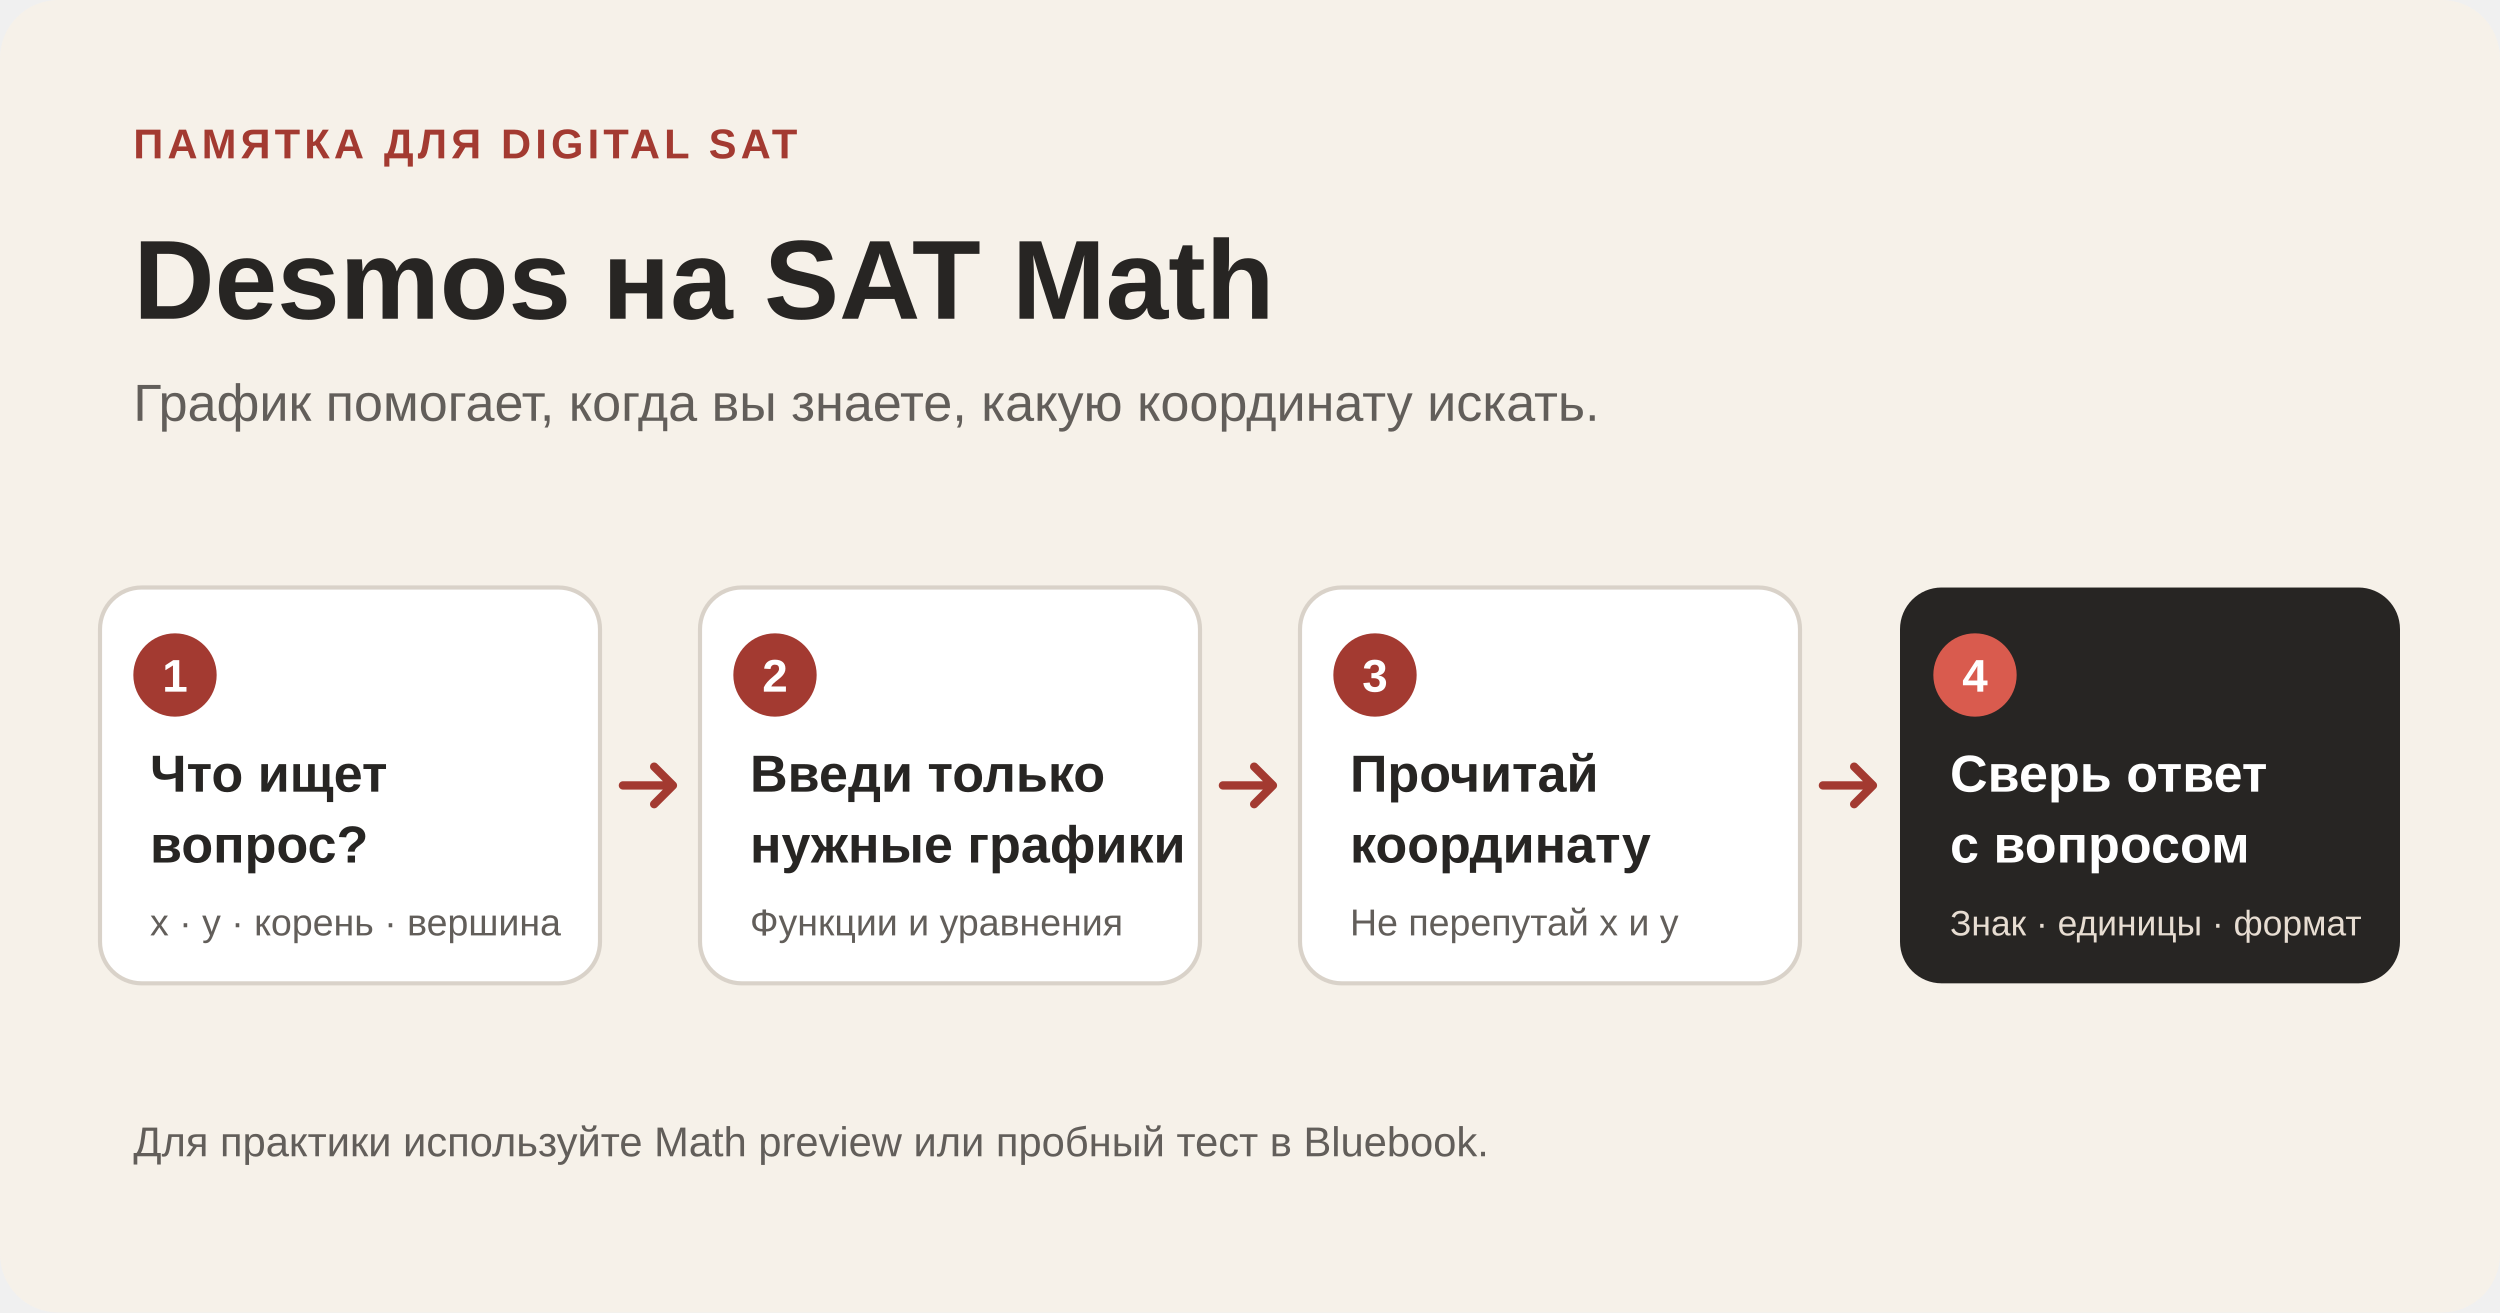
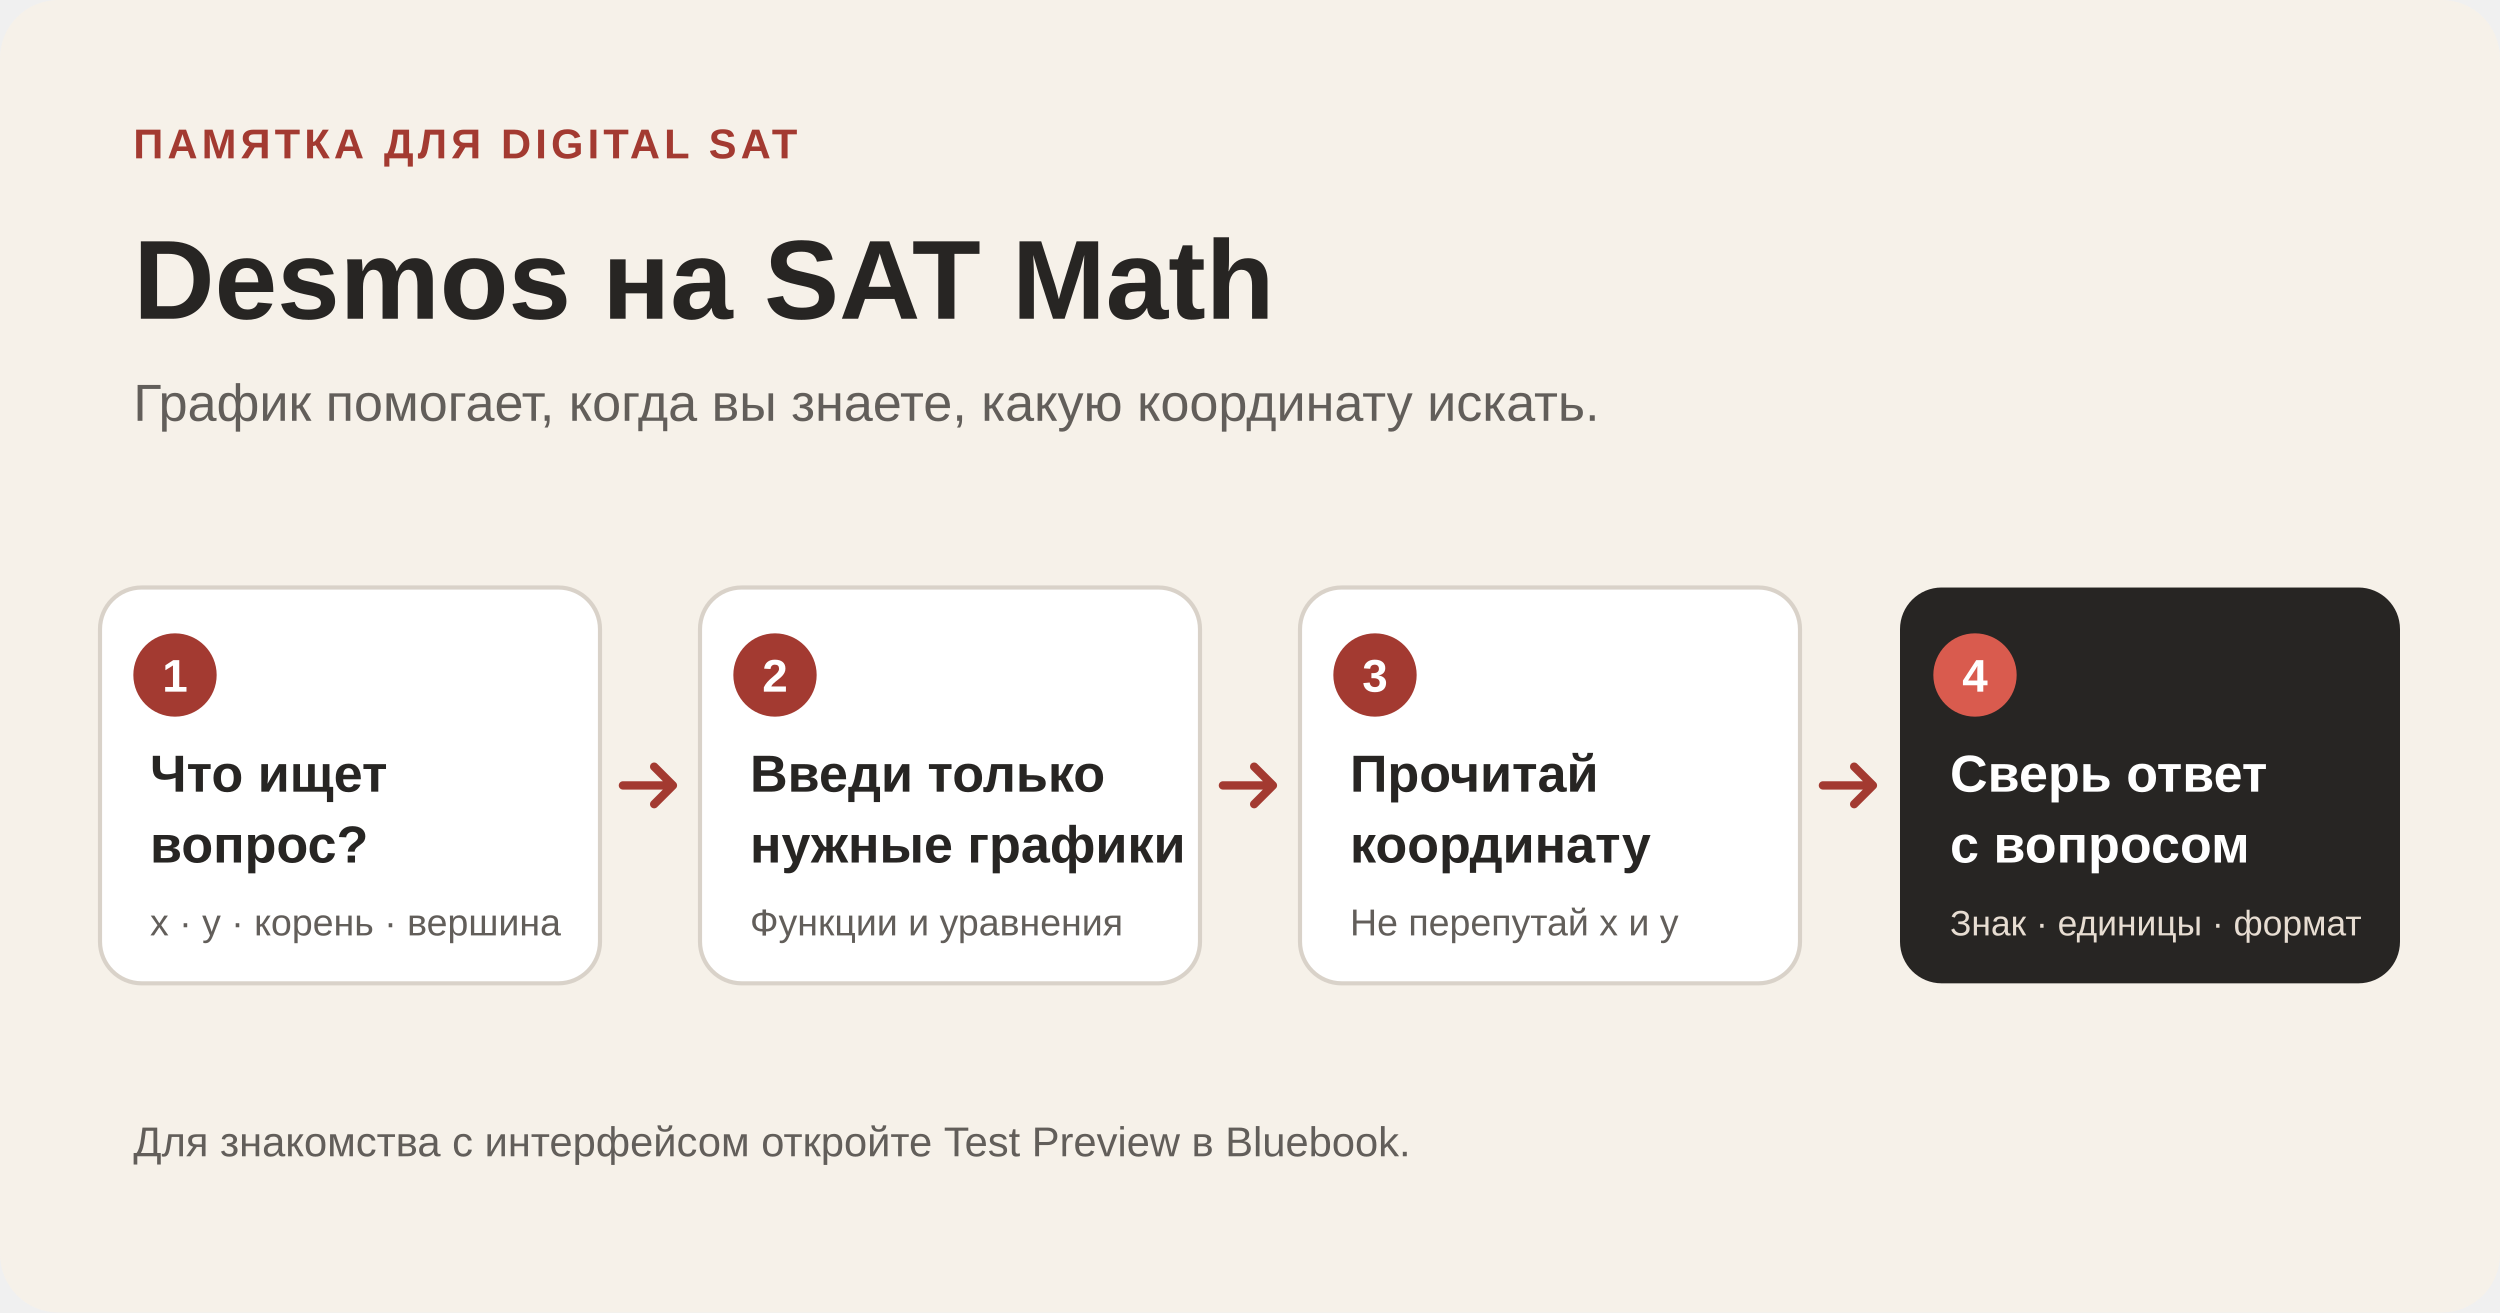
<svg xmlns="http://www.w3.org/2000/svg" width="1200" height="630" viewBox="0 0 1200 630" role="img" aria-labelledby="title desc">
  <rect width="1200" height="630" rx="28" fill="#F6F1E9" />
  <text x="64" y="76" fill="#A33A31" font-family="Arial, sans-serif" font-size="20" font-weight="700" letter-spacing="2">ПАМЯТКА ДЛЯ DIGITAL SAT</text>
  <text x="64" y="153" fill="#272523" font-family="Arial, sans-serif" font-size="54" font-weight="700">Desmos на SAT Math</text>
  <text x="64" y="202" fill="#625E5A" font-family="Arial, sans-serif" font-size="25">График помогает, когда вы знаете, какую координату искать.</text>
  <g font-family="Arial, sans-serif">
    <rect x="48" y="282" width="240" height="190" rx="20" fill="#FFFFFF" stroke="#D9D2C9" stroke-width="2" />
    <circle cx="84" cy="324" r="20" fill="#A33A31" />
    <text x="84" y="332" text-anchor="middle" fill="#FFFFFF" font-size="22" font-weight="700">1</text>
    <text x="72" y="380" fill="#272523" font-size="25" font-weight="700">Что ищет</text>
    <text x="72" y="414" fill="#272523" font-size="25" font-weight="700">вопрос?</text>
    <text x="72" y="449" fill="#625E5A" font-size="18">x · y · корень · вершина</text>
    <path d="M299 377h24m-9-9 9 9-9 9" fill="none" stroke="#A33A31" stroke-width="4" stroke-linecap="round" stroke-linejoin="round" />
    <rect x="336" y="282" width="240" height="190" rx="20" fill="#FFFFFF" stroke="#D9D2C9" stroke-width="2" />
    <circle cx="372" cy="324" r="20" fill="#A33A31" />
    <text x="372" y="332" text-anchor="middle" fill="#FFFFFF" font-size="22" font-weight="700">2</text>
    <text x="360" y="380" fill="#272523" font-size="25" font-weight="700">Введи только</text>
    <text x="360" y="414" fill="#272523" font-size="25" font-weight="700">нужные графики</text>
    <text x="360" y="449" fill="#625E5A" font-size="18">Функции и уравнения</text>
    <path d="M587 377h24m-9-9 9 9-9 9" fill="none" stroke="#A33A31" stroke-width="4" stroke-linecap="round" stroke-linejoin="round" />
    <rect x="624" y="282" width="240" height="190" rx="20" fill="#FFFFFF" stroke="#D9D2C9" stroke-width="2" />
    <circle cx="660" cy="324" r="20" fill="#A33A31" />
    <text x="660" y="332" text-anchor="middle" fill="#FFFFFF" font-size="22" font-weight="700">3</text>
    <text x="648" y="380" fill="#272523" font-size="25" font-weight="700">Прочитай</text>
    <text x="648" y="414" fill="#272523" font-size="25" font-weight="700">координату</text>
    <text x="648" y="449" fill="#625E5A" font-size="18">Не перепутай x и y</text>
    <path d="M875 377h24m-9-9 9 9-9 9" fill="none" stroke="#A33A31" stroke-width="4" stroke-linecap="round" stroke-linejoin="round" />
    <rect x="912" y="282" width="240" height="190" rx="20" fill="#272523" />
    <circle cx="948" cy="324" r="20" fill="#D95B4E" />
    <text x="948" y="332" text-anchor="middle" fill="#FFFFFF" font-size="22" font-weight="700">4</text>
    <text x="936" y="380" fill="#FFFFFF" font-size="25" font-weight="700">Сверь ответ</text>
    <text x="936" y="414" fill="#FFFFFF" font-size="25" font-weight="700">с вопросом</text>
    <text x="936" y="449" fill="#E7DDD2" font-size="17">Знак · единицы · формат</text>
  </g>
-   <text x="64" y="555" fill="#625E5A" font-family="Arial, sans-serif" font-size="20">Для практики используйте Math preview или пробный тест в Bluebook.</text>
+   <text x="64" y="555" fill="#625E5A" font-family="Arial, sans-serif" font-size="20">Для знакомства с интерфейсом откройте Test Preview в Bluebook.</text>
</svg>
